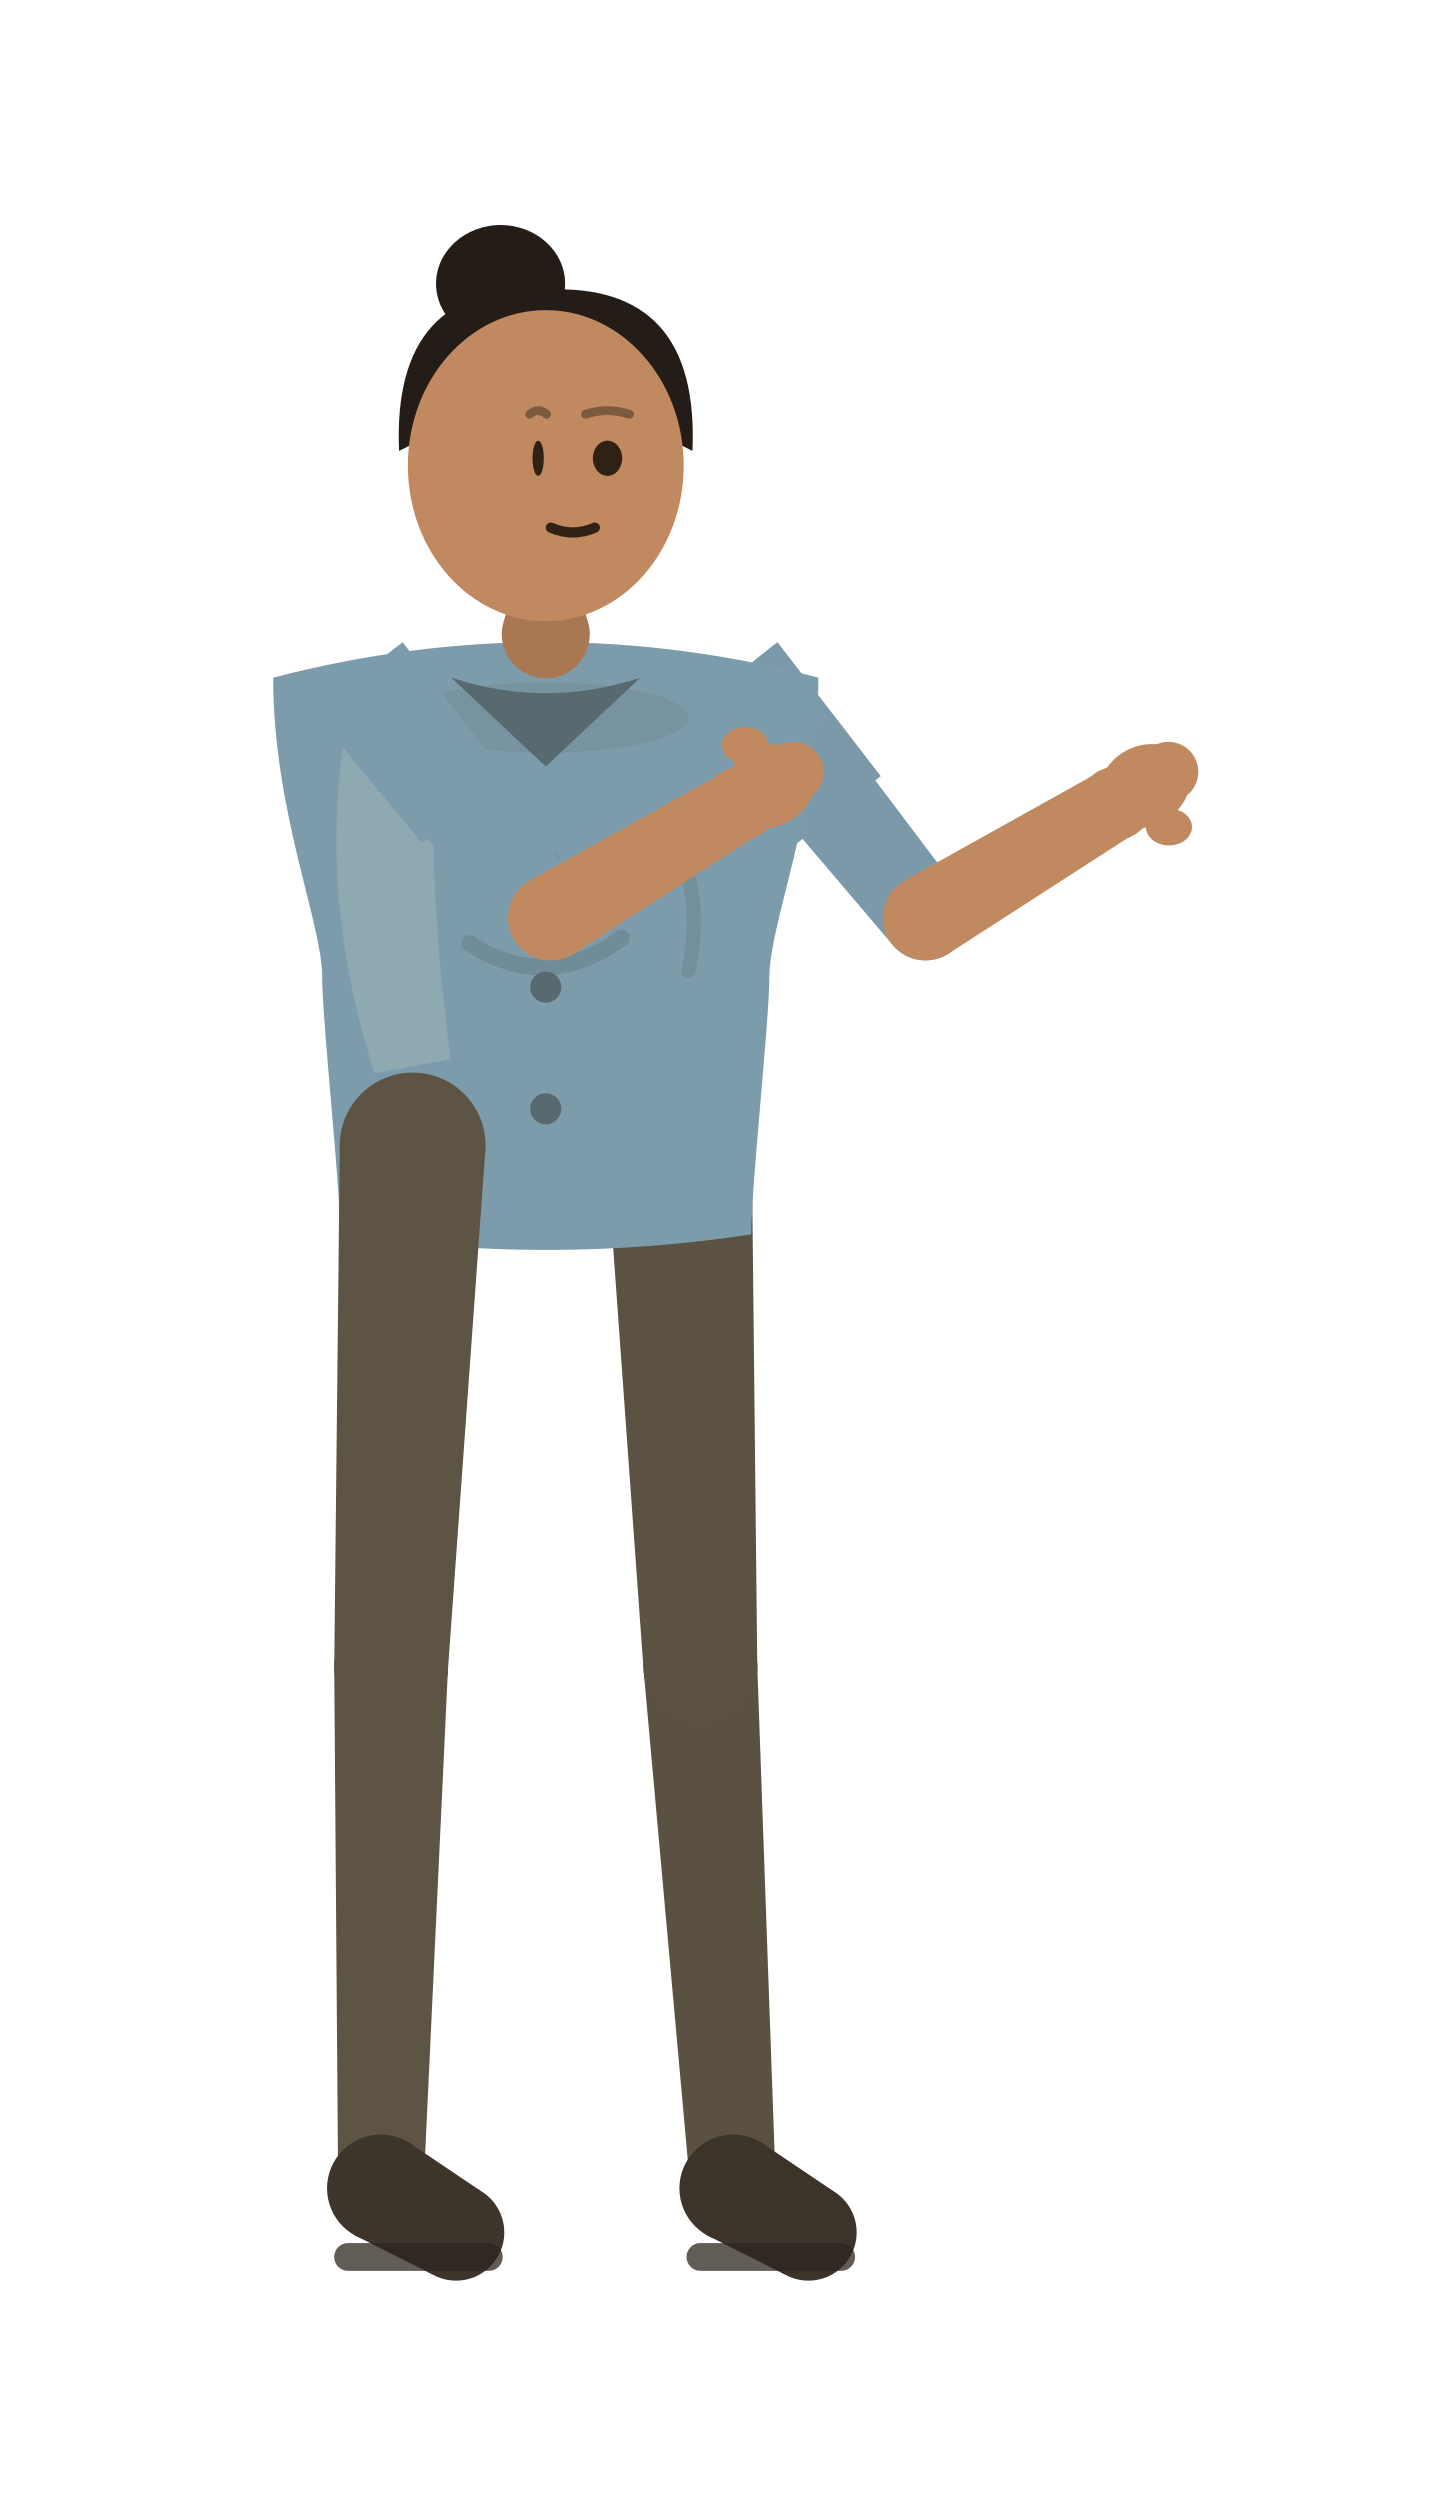
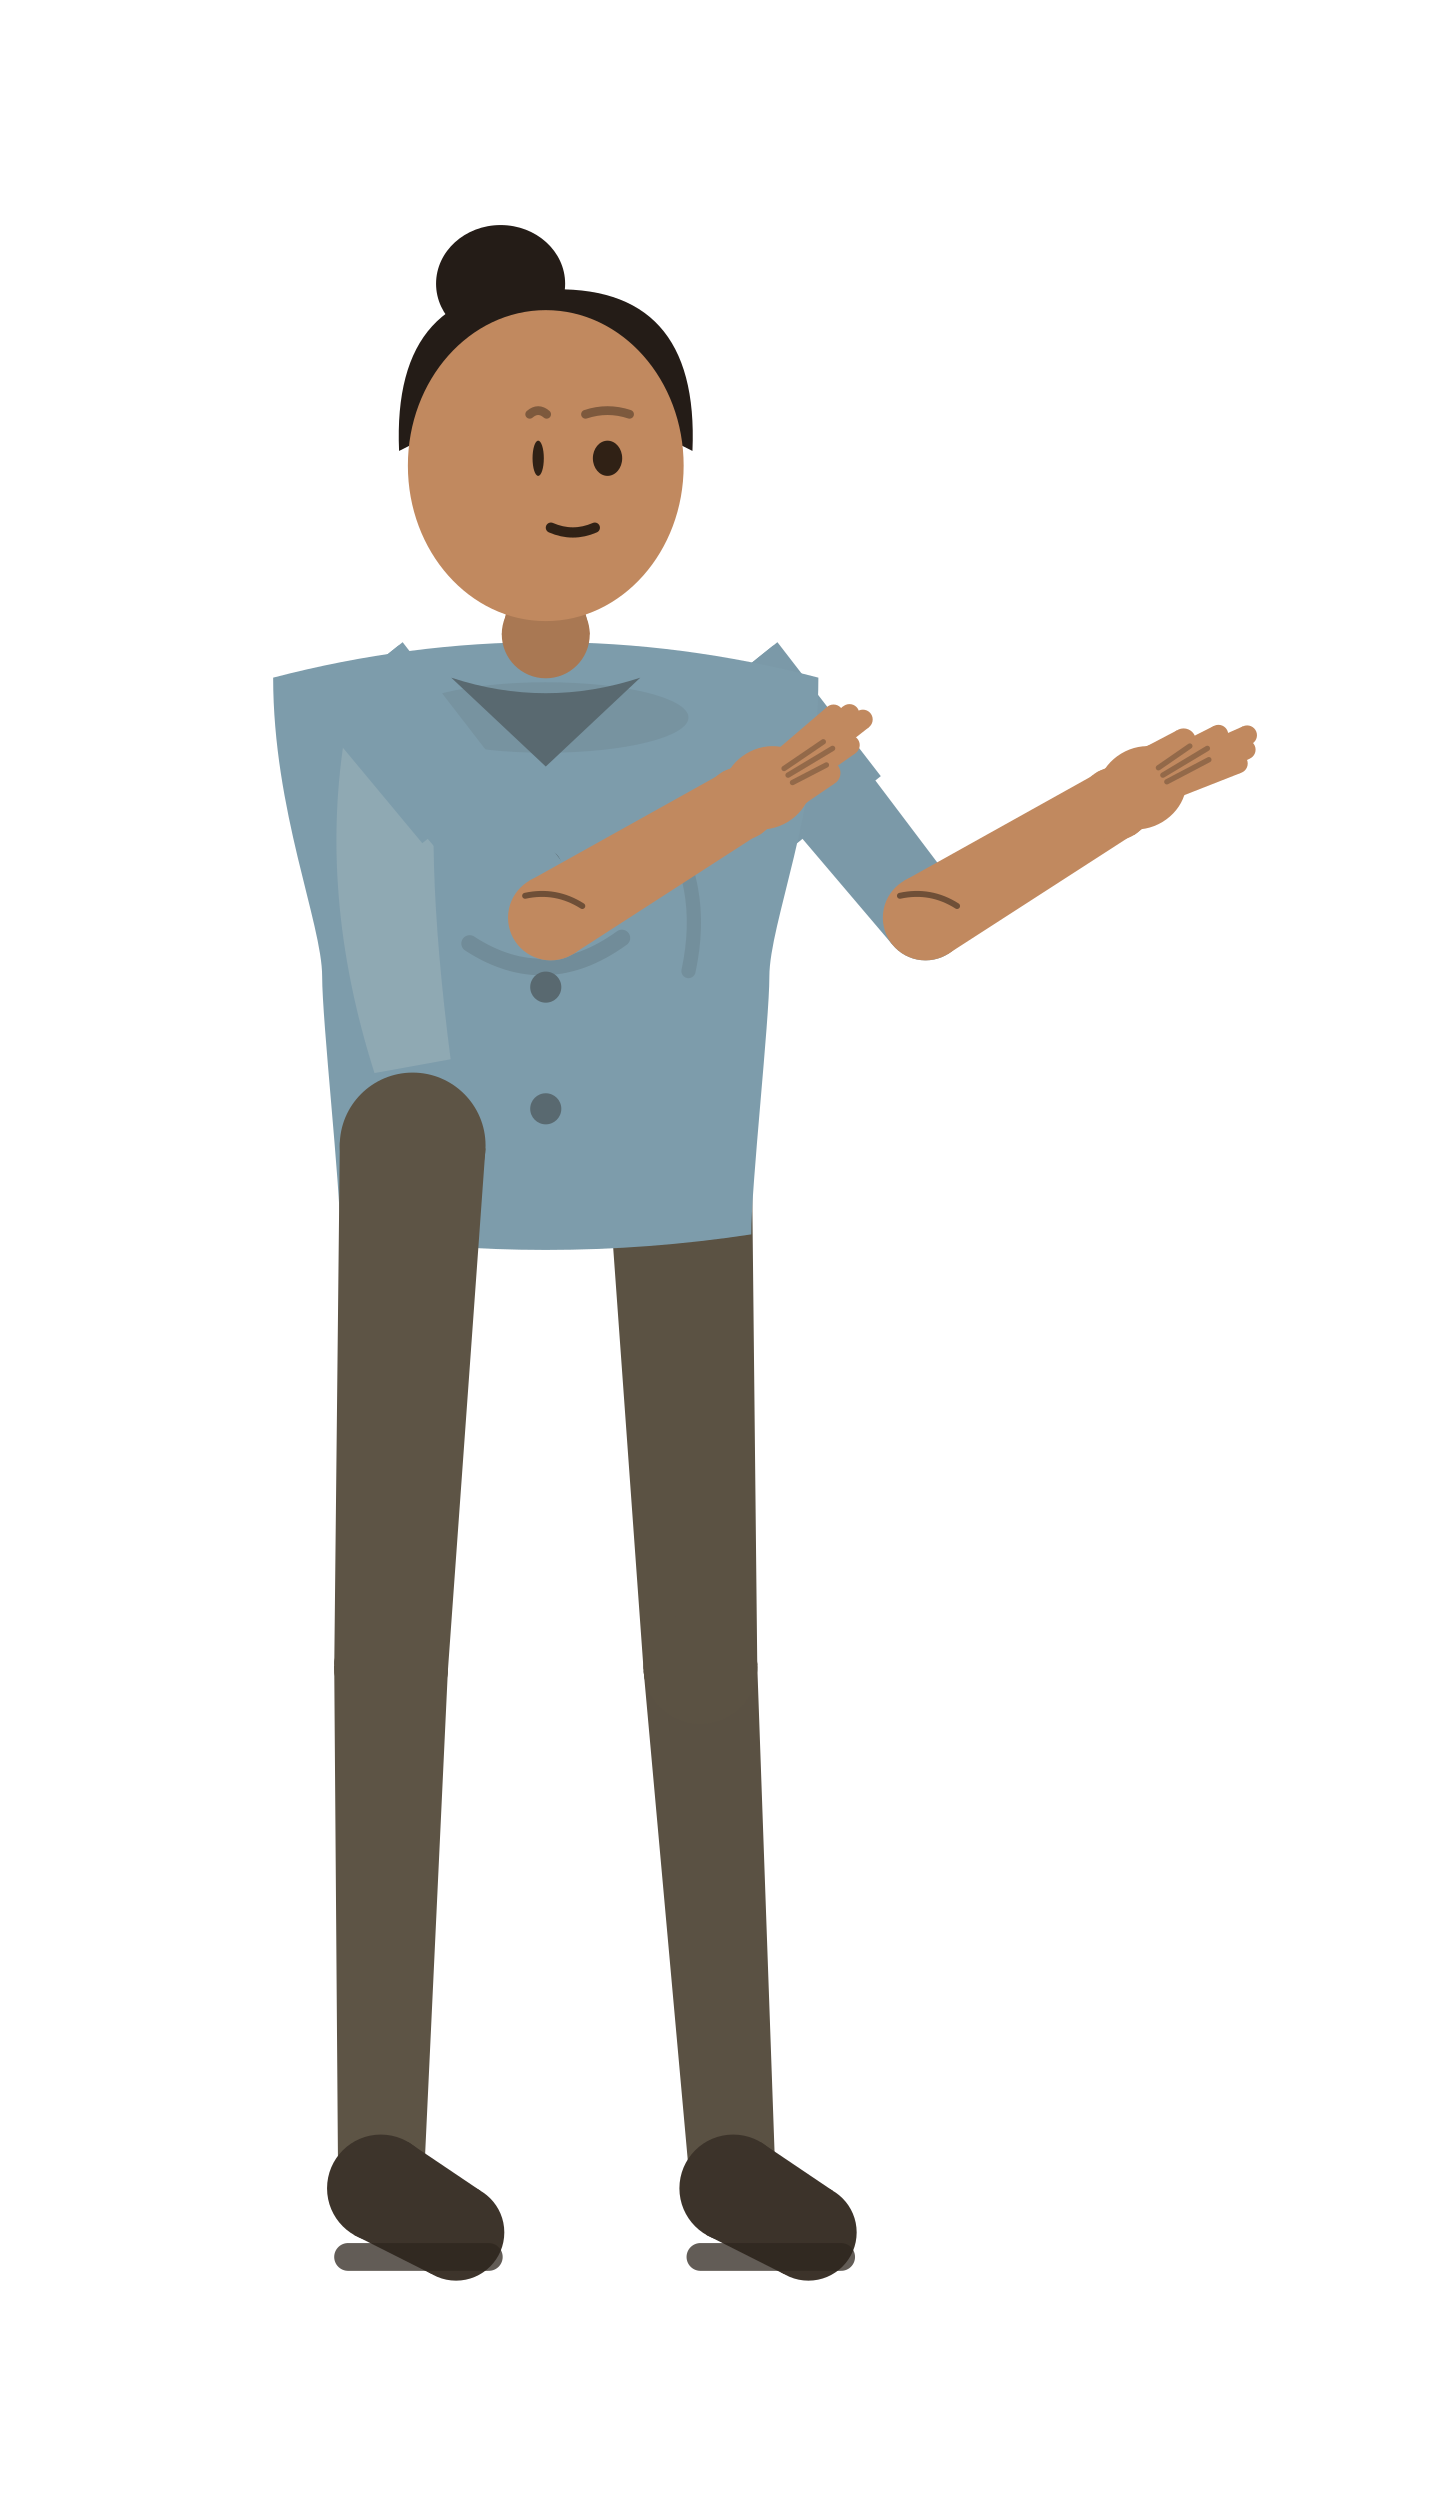
<svg xmlns="http://www.w3.org/2000/svg" class="nex-paperbook-figure" viewBox="-245.56 -515.4 646.09 1124.85" role="img" aria-label="Paperbook character">
  <g class="pb-figure" data-view-axis="three-quarter-right">
    <g class="pb-limb" fill="#5a5143">
      <path d="M 44.03 236.28 L 65.15 470.42 L 103.48 468.01 L 95.13 233.07 Z" />
      <circle cx="69.58" cy="234.68" r="25.6" />
      <circle cx="84.32" cy="469.21" r="19.2" />
    </g>
    <g class="pb-limb" fill="#5b5243">
      <path d="M 27.12 1.35 L 44 235.73 L 95.16 233.62 L 92.66 -1.35 Z" />
      <circle cx="59.89" cy="0" r="32.8" />
      <circle cx="69.58" cy="234.68" r="25.6" />
    </g>
    <g class="pb-foot" fill="#3c332a">
      <path d="M 72.09 490.09 L 107.2 507.79 L 129.15 470.32 L 96.55 448.34 Z" />
      <circle cx="84.32" cy="469.21" r="24.19" />
      <circle cx="118.18" cy="489.05" r="21.71" />
    </g>
    <g class="pb-foot" fill="#2e261e">
      <path d="M 69.6 500.09 L 132.9 500.09" stroke="#2e261e" stroke-width="12.51" stroke-linecap="round" fill="none" opacity="0.75" />
    </g>
    <g class="pb-limb" fill="#7b99a8">
      <path d="M 66.21 -195.99 L 155.87 -90.49 L 185.84 -114.5 L 102.42 -225.01 Z" />
      <circle cx="170.86" cy="-102.49" r="19.2" />
    </g>
    <g class="pb-sleeve" fill="#7b99a8">
      <path d="M 64.4 -194.54 L 113.08 -136.01 L 150.74 -166.18 L 104.23 -226.46 Z" />
    </g>
    <g class="pb-top" fill="#7d9cab">
      <path d="M -122.66 -210.5 Q 0 -242.5 122.66 -210.5 C 122.66 -150.5 100.61 -100 100.61 -76 C 100.61 -56 92.45 18 92.45 40 Q 0 54 -92.45 40 C -92.45 18 -100.61 -56 -100.61 -76 C -100.61 -100 -122.66 -150.5 -122.66 -210.5 Z" />
    </g>
    <g class="pb-fold" fill="#a1b5bb">
      <path d="M -89.9 -187.6 Q -102.75 -113.2 -77.06 -32.6 L -42.81 -38.8 Q -55.66 -138 -47.09 -190.08 Z" opacity="0.5" />
    </g>
    <g class="pb-fold" fill="none">
      <path d="M -34.25 -90.88 Q 0 -68.56 34.25 -93.36" fill="none" stroke="#60747c" stroke-width="7.49" stroke-linecap="round" opacity="0.4" />
    </g>
    <g class="pb-fold" fill="none">
      <path d="M 51.37 -147.92 Q 72.78 -118.16 64.22 -78.48" fill="none" stroke="#60747c" stroke-width="6.42" stroke-linecap="round" opacity="0.32" />
    </g>
    <g class="pb-fold" fill="#60747c">
      <ellipse cx="0" cy="-192.56" rx="64.22" ry="15.88" opacity="0.22" />
    </g>
    <g class="pb-trim" fill="#596970">
      <path d="M -42.55 -210.5 L 0 -170.5 L 42.55 -210.5 Q 0 -196.5 -42.55 -210.5 Z" />
    </g>
    <g class="pb-trim" fill="#596970">
      <circle cx="0" cy="-126" r="7" />
      <circle cx="0" cy="-71.25" r="7" />
      <circle cx="0" cy="-16.5" r="7" />
    </g>
    <g class="pb-neck" fill="#a97853">
      <path d="M -16.5 -246.5 L -19.8 -230 L 19.8 -230 L 16.5 -246.5 Z" />
      <circle cx="0" cy="-246.5" r="16.5" />
      <circle cx="0" cy="-230" r="19.8" />
    </g>
    <g class="pb-hair" fill="#241c17">
      <path d="M -66 -312.5 Q -69.3 -388.4 0 -385.1 Q 69.3 -388.4 66 -312.5 Q 0 -346.82 -66 -312.5 Z" />
      <ellipse cx="-20.32" cy="-387.74" rx="29.04" ry="26.4" />
    </g>
    <g class="pb-head" fill="#c1895f">
      <ellipse cx="0" cy="-305.9" rx="62.04" ry="69.96" />
    </g>
    <g class="pb-face">
      <path d="M 17.89 -329 Q 27.79 -332.3 37.69 -329" fill="none" stroke="#7d593d" stroke-width="3.96" stroke-linecap="round" />
      <path d="M -7.22 -329 Q -3.41 -332.3 0.39 -329" fill="none" stroke="#7d593d" stroke-width="3.96" stroke-linecap="round" />
      <ellipse cx="27.79" cy="-309.2" rx="6.6" ry="7.92" fill="#302115" />
      <ellipse cx="-3.41" cy="-309.2" rx="2.54" ry="7.92" fill="#302115" />
      <path d="M 2.31 -277.98 Q 12.19 -273.67 22.07 -277.98" fill="none" stroke="#302115" stroke-width="4.62" stroke-linecap="round" />
    </g>
    <g class="pb-limb" fill="#5d5445">
      <path d="M -92.66 -1.35 L -95.16 233.62 L -44 235.73 L -27.12 1.35 Z" />
      <circle cx="-59.89" cy="0" r="32.8" />
      <circle cx="-69.58" cy="234.68" r="25.6" />
    </g>
    <g class="pb-limb" fill="#5d5445">
      <path d="M -95.18 234.17 L -93.41 468.83 L -55.02 469.59 L -43.99 235.18 Z" />
      <circle cx="-69.58" cy="234.68" r="25.6" />
      <circle cx="-74.22" cy="469.21" r="19.2" />
    </g>
    <g class="pb-limb" fill="#c1895f">
      <path d="M 180.74 -86.03 L 264.46 -140.05 L 247.99 -167.48 L 160.97 -118.95 Z" />
      <circle cx="170.86" cy="-102.49" r="19.2" />
      <circle cx="256.22" cy="-153.76" r="16" />
    </g>
+     <g class="pb-detail" fill="none">
+       <path d="M 159.36 -112.35 Q 173.16 -115.34 185.06 -107.75" fill="none" stroke="#6f4f37" stroke-width="2.69" stroke-linecap="round" />
+     </g>
    <g class="pb-foot" fill="#3d342b">
      <path d="M -86.45 490.09 L -51.33 507.79 L -29.38 470.32 L -61.99 448.34 Z" />
      <circle cx="-74.22" cy="469.21" r="24.19" />
      <circle cx="-40.36" cy="489.05" r="21.71" />
    </g>
    <g class="pb-foot" fill="#2e261e">
      <path d="M -88.94 500.09 L -25.64 500.09" stroke="#2e261e" stroke-width="12.51" stroke-linecap="round" fill="none" opacity="0.75" />
    </g>
    <g class="pb-limb" fill="#7d9cab">
      <path d="M -102.42 -195.99 L -12.76 -90.49 L 17.2 -114.5 L -66.21 -225.01 Z" />
      <circle cx="2.22" cy="-102.49" r="19.2" />
    </g>
    <g class="pb-sleeve" fill="#7d9cab">
      <path d="M -104.23 -194.54 L -55.55 -136.01 L -17.89 -166.18 L -64.4 -226.46 Z" />
    </g>
    <g class="pb-hand" fill="#c1895f">
-       <path d="M 264.68 -139.69 L 287.07 -156.57 L 273.19 -179.68 L 247.77 -167.84 Z" />
+       <path d="M 264.68 -139.69 L 275.74 -148.35 L 260.61 -173.53 L 247.77 -167.84 Z" />
      <circle cx="256.22" cy="-153.76" r="16.42" />
-       <circle cx="280.13" cy="-168.12" r="13.48" />
-       <ellipse cx="269.37" cy="-161.66" rx="21.43" ry="17.97" transform="rotate(-30.99 269.37 -161.66)" />
-       <ellipse cx="280.4" cy="-143.29" rx="10.37" ry="8.29" />
+       <circle cx="268.18" cy="-160.94" r="14.69" />
+       <ellipse cx="268.18" cy="-160.94" rx="20.74" ry="17.97" transform="rotate(-30.99 268.18 -160.94)" />
+       <path d="M 277.26 -167.69 L 289.96 -177.47 L 283.99 -186.78 L 269.8 -179.33 Z" />
+       <circle cx="273.53" cy="-173.51" r="6.91" />
+       <circle cx="286.98" cy="-182.13" r="5.53" />
+       <path d="M 278.33 -165.12 L 304.79 -180.98 L 300.52 -188.73 L 272.99 -174.8 Z" />
+       <circle cx="275.66" cy="-169.96" r="5.53" />
+       <circle cx="302.66" cy="-184.85" r="4.42" />
+       <path d="M 280.02 -161.64 L 317.47 -180.59 L 313.69 -188.58 L 275.29 -171.64 Z" />
+       <circle cx="277.66" cy="-166.64" r="5.53" />
+       <circle cx="315.58" cy="-184.59" r="4.42" />
+       <path d="M 281.54 -158.52 L 316.62 -174 L 313.29 -182.19 L 277.37 -168.77 Z" />
+       <circle cx="279.45" cy="-163.65" r="5.53" />
+       <circle cx="314.96" cy="-178.1" r="4.42" />
+       <path d="M 282.83 -155.88 L 312.9 -167.69 L 309.95 -176.03 L 279.14 -166.31 Z" />
+       <circle cx="280.98" cy="-161.1" r="5.53" />
+       <circle cx="311.42" cy="-171.86" r="4.42" />
+     </g>
+     <g class="pb-detail" fill="none">
+       <path d="M 275.66 -169.96 L 289.79 -179.71" fill="none" stroke="#664933" stroke-width="2.42" stroke-linecap="round" opacity="0.5" />
+       <path d="M 277.66 -166.64 L 297.68 -178.67" fill="none" stroke="#664933" stroke-width="2.42" stroke-linecap="round" opacity="0.5" />
+       <path d="M 279.45 -163.65 L 298.34 -173.58" fill="none" stroke="#664933" stroke-width="2.42" stroke-linecap="round" opacity="0.5" />
    </g>
    <g class="pb-limb" fill="#c1895f">
      <path d="M 12.11 -86.03 L 95.83 -140.05 L 79.35 -167.48 L -7.66 -118.95 Z" />
      <circle cx="2.22" cy="-102.49" r="19.2" />
      <circle cx="87.59" cy="-153.76" r="16" />
    </g>
+     <g class="pb-detail" fill="none">
+       <path d="M -9.28 -112.35 Q 4.52 -115.34 16.43 -107.75" fill="none" stroke="#6f4f37" stroke-width="2.69" stroke-linecap="round" />
+     </g>
    <g class="pb-hand" fill="#c1895f">
-       <path d="M 96.04 -139.69 L 118.43 -156.57 L 104.55 -179.68 L 79.14 -167.84 Z" />
+       <path d="M 96.04 -139.69 L 107.1 -148.35 L 91.98 -173.53 L 79.14 -167.84 Z" />
      <circle cx="87.59" cy="-153.76" r="16.42" />
-       <circle cx="111.49" cy="-168.12" r="13.48" />
-       <ellipse cx="100.74" cy="-161.66" rx="21.43" ry="17.97" transform="rotate(-30.99 100.74 -161.66)" />
-       <ellipse cx="89.7" cy="-180.03" rx="10.37" ry="8.29" />
+       <circle cx="99.54" cy="-160.94" r="14.69" />
+       <ellipse cx="99.54" cy="-160.94" rx="20.74" ry="17.97" transform="rotate(-30.99 99.54 -160.94)" />
+       <path d="M 116.53 -153.74 L 129.78 -162.77 L 124.37 -172.41 L 109.76 -165.79 Z" />
+       <circle cx="113.15" cy="-159.77" r="6.91" />
+       <circle cx="127.07" cy="-167.59" r="5.53" />
+       <path d="M 114.04 -158.68 L 139.26 -176.44 L 134.43 -183.86 L 108 -167.95 Z" />
+       <circle cx="111.02" cy="-163.31" r="5.53" />
+       <circle cx="136.85" cy="-180.15" r="4.42" />
+       <path d="M 112.32 -162.2 L 145.32 -188.13 L 140.04 -195.23 L 105.72 -171.07 Z" />
+       <circle cx="109.02" cy="-166.64" r="5.53" />
+       <circle cx="142.68" cy="-191.68" r="4.42" />
+       <path d="M 110.77 -165.38 L 139.5 -190.78 L 133.83 -197.58 L 103.68 -173.88 Z" />
+       <circle cx="107.23" cy="-169.63" r="5.53" />
+       <circle cx="136.66" cy="-194.18" r="4.42" />
+       <path d="M 109.43 -168.1 L 132.48 -190.73 L 126.5 -197.25 L 101.96 -176.25 Z" />
+       <circle cx="105.69" cy="-172.18" r="5.53" />
+       <circle cx="129.49" cy="-193.99" r="4.42" />
+     </g>
+     <g class="pb-detail" fill="none">
+       <path d="M 111.02 -163.31 L 126.27 -171.21" fill="none" stroke="#664933" stroke-width="2.42" stroke-linecap="round" opacity="0.5" />
+       <path d="M 109.02 -166.64 L 129.05 -178.67" fill="none" stroke="#664933" stroke-width="2.42" stroke-linecap="round" opacity="0.5" />
+       <path d="M 107.23 -169.63 L 124.87 -181.64" fill="none" stroke="#664933" stroke-width="2.42" stroke-linecap="round" opacity="0.5" />
    </g>
  </g>
</svg>
